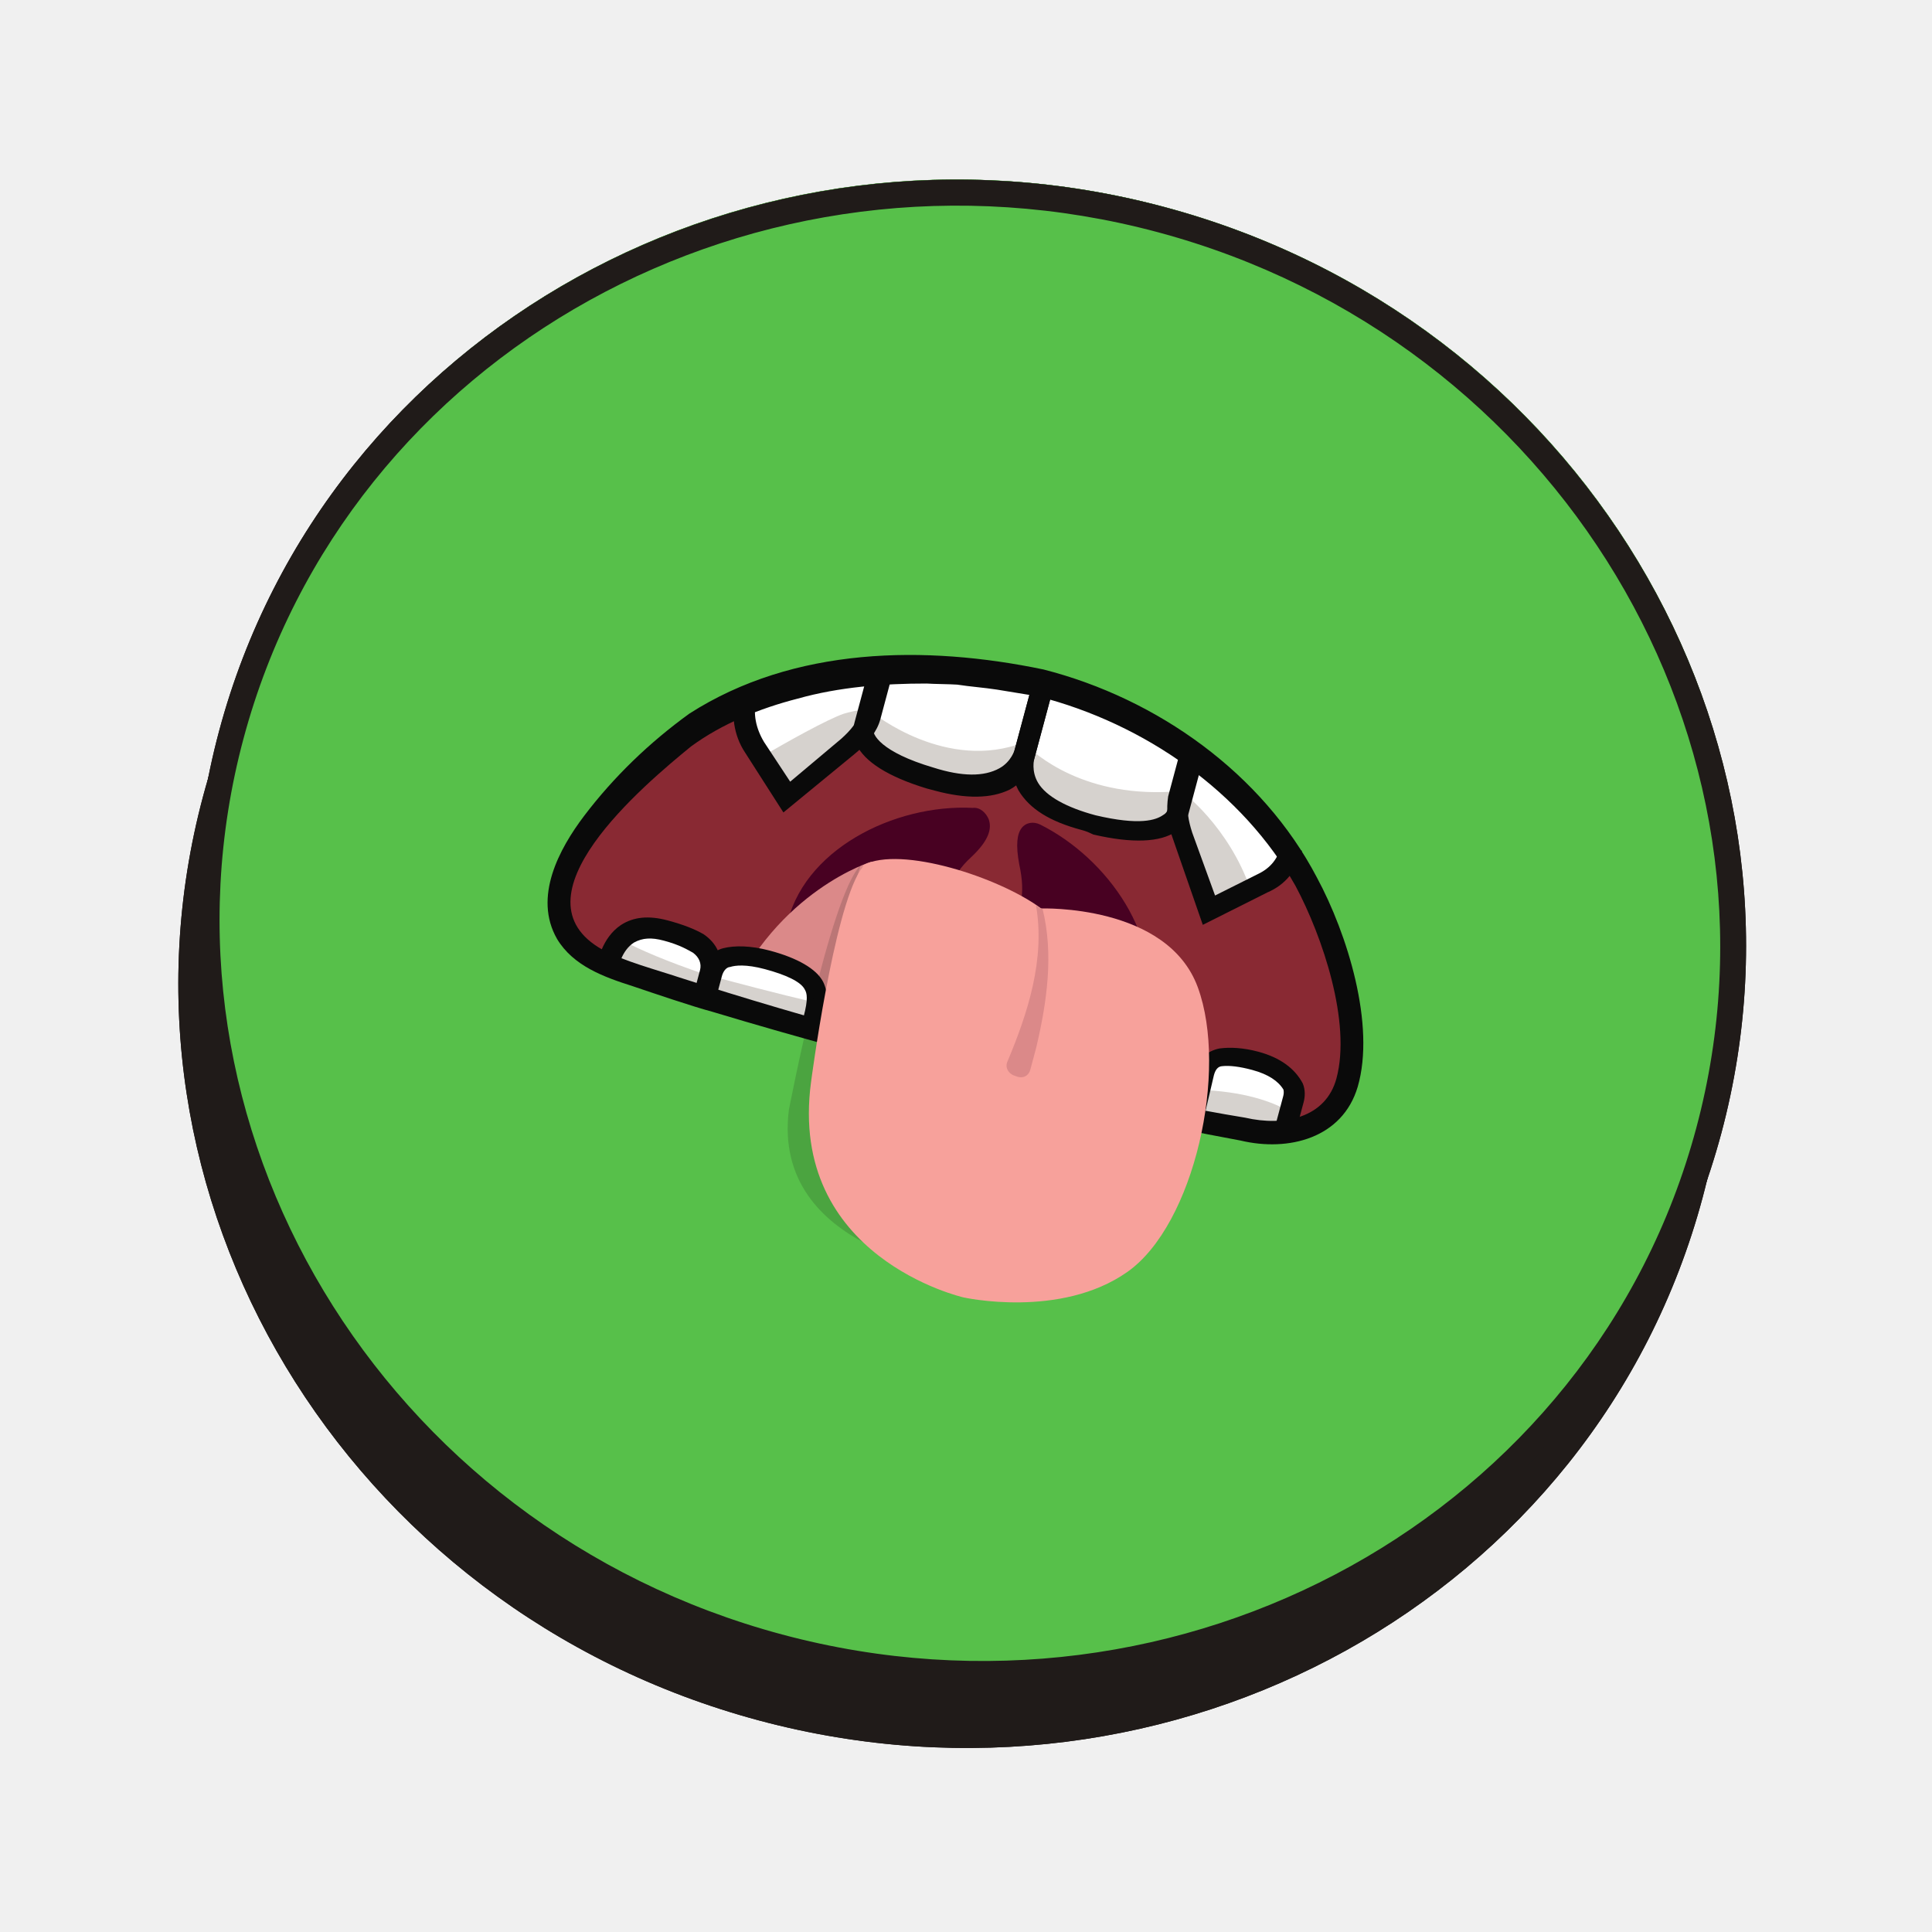
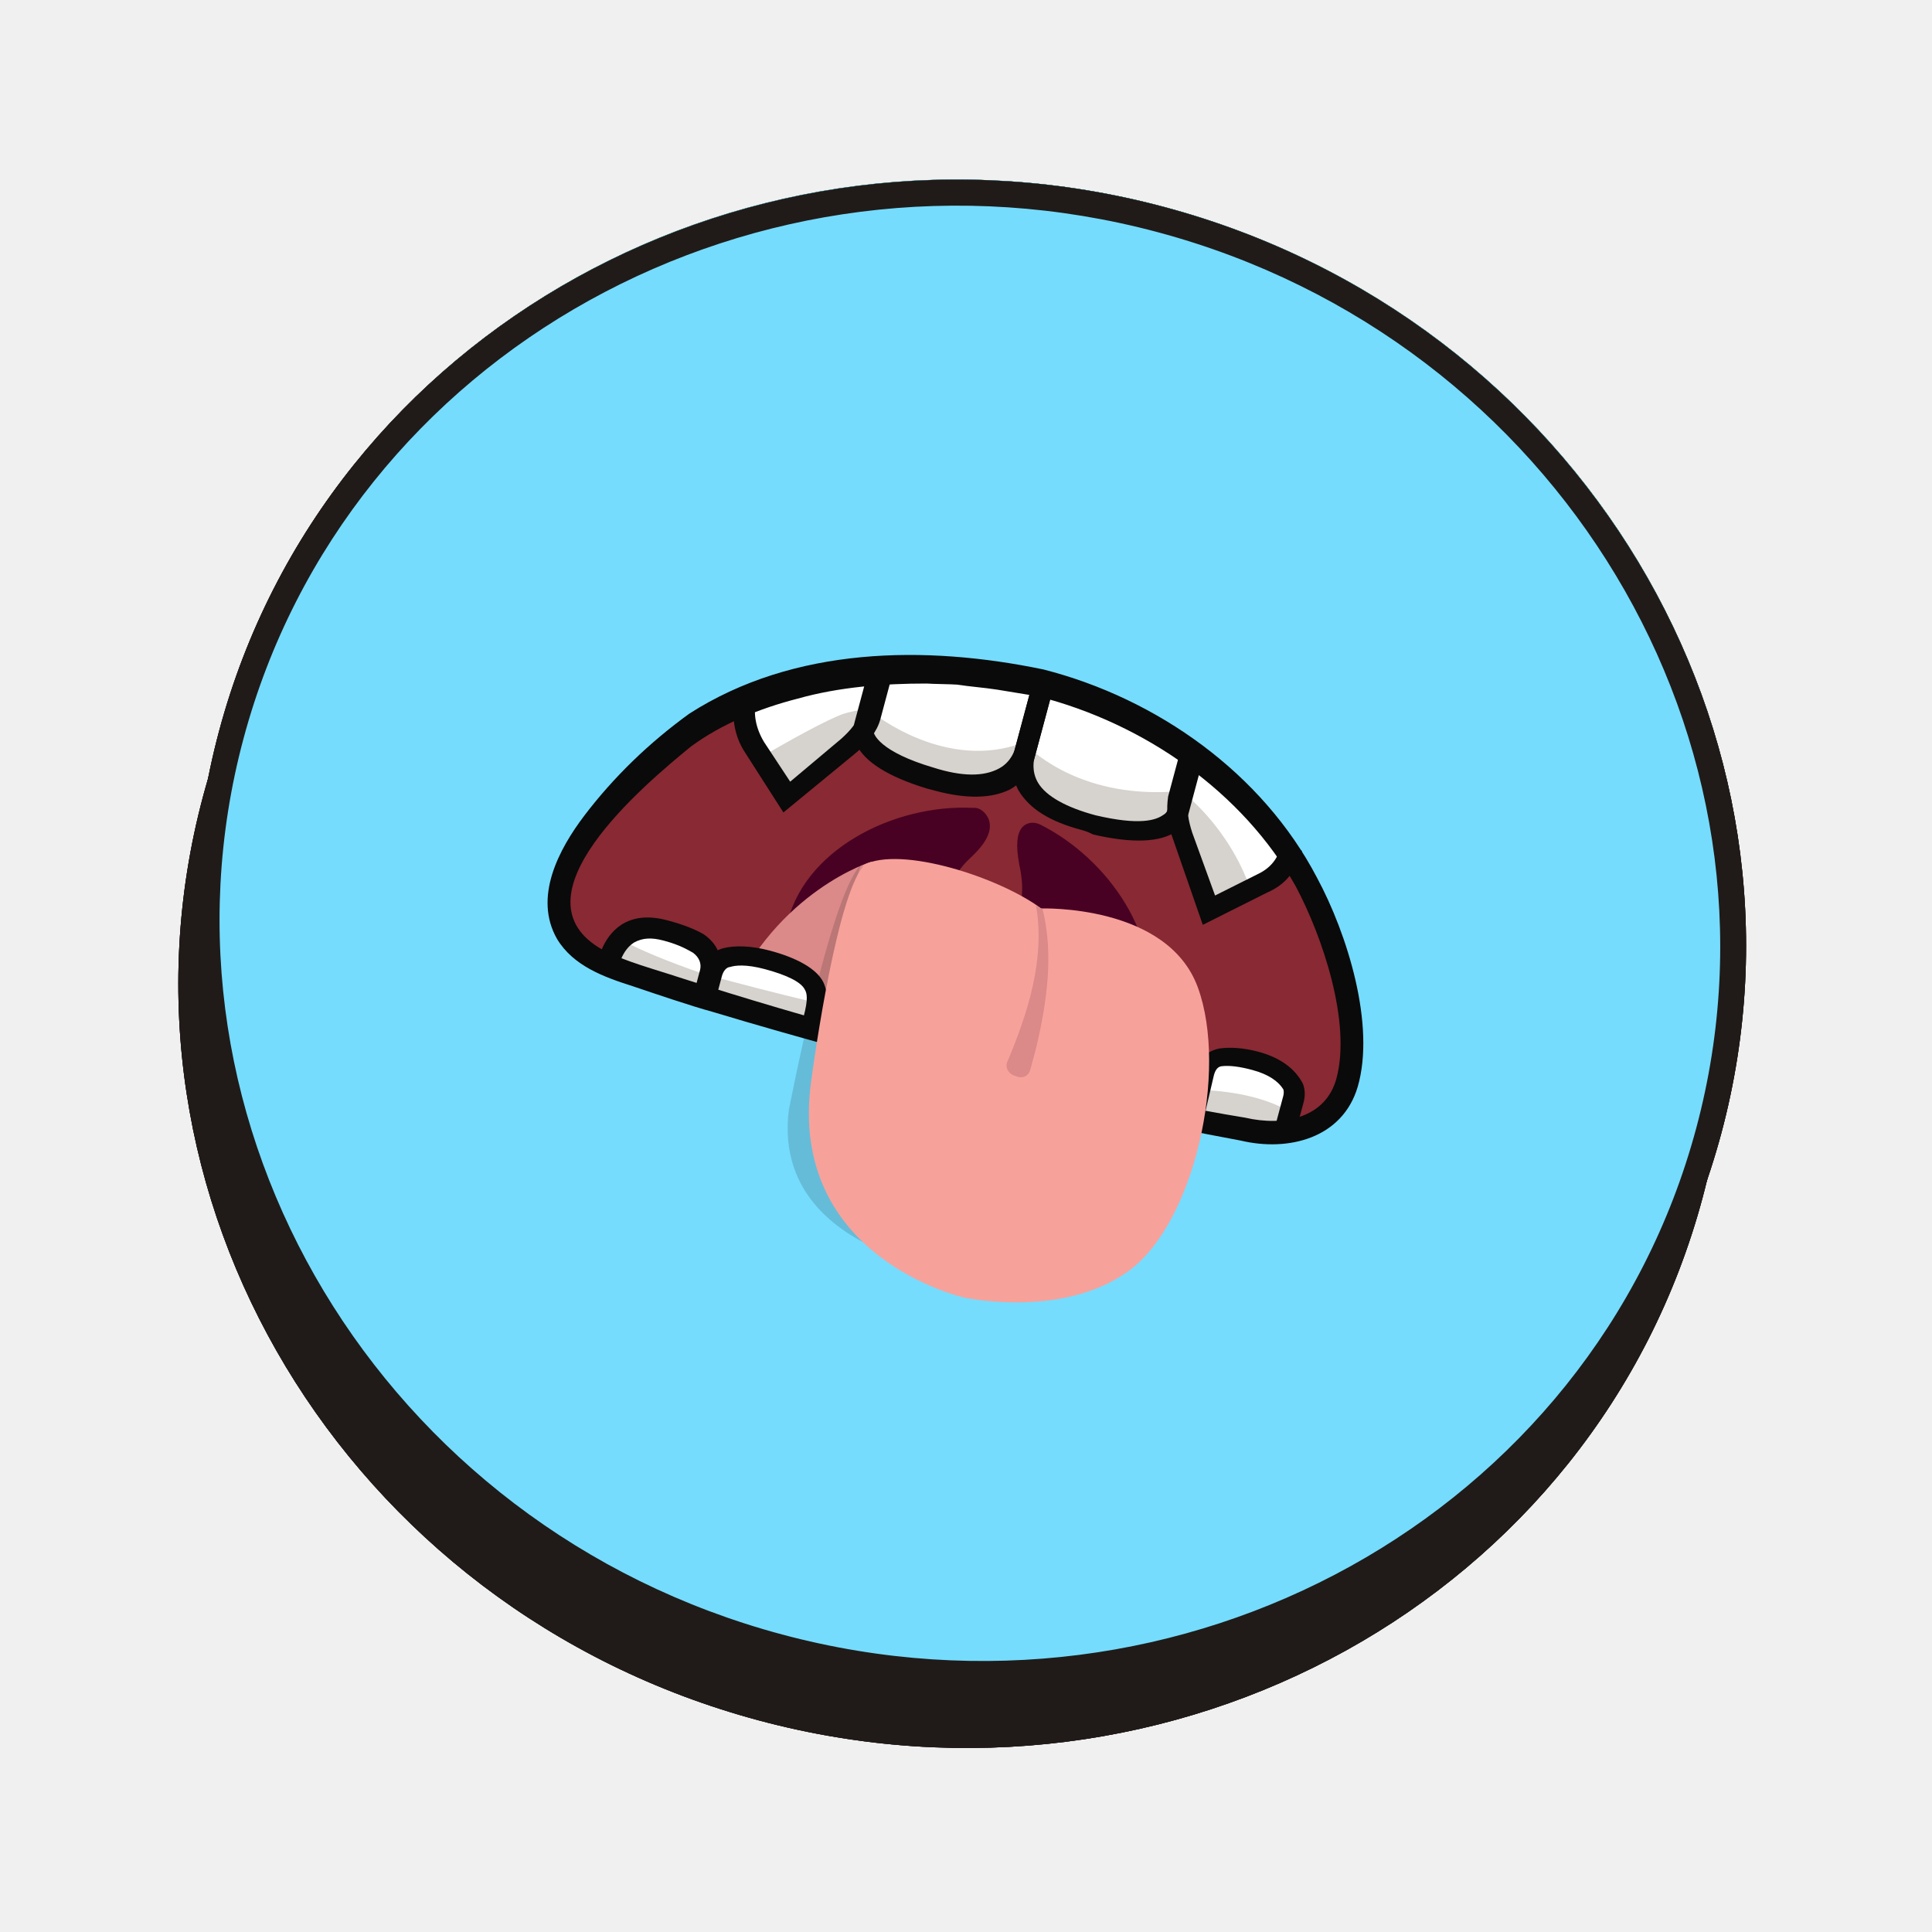
<svg xmlns="http://www.w3.org/2000/svg" width="184" height="184" viewBox="0 0 184 184" fill="none">
-   <g clip-path="url(#clip0_160_1406)">
+   <g clip-path="url(#clip0_160_1441)">
    <path d="M72.284 163.852C111.717 174.418 151.952 152.129 162.151 114.067C172.349 76.006 148.65 36.585 109.217 26.019C69.783 15.453 29.549 37.742 19.35 75.804C9.152 113.866 32.851 153.286 72.284 163.852Z" fill="#201B19" />
-     <path d="M73.973 157.553C113.406 168.119 153.641 145.829 163.839 107.768C174.038 69.706 150.338 30.286 110.905 19.72C71.472 9.153 31.237 31.443 21.039 69.505C10.84 107.566 34.539 146.987 73.973 157.553Z" fill="#57C04A" />
+     <path d="M73.973 157.553C113.406 168.119 153.641 145.829 163.839 107.768C174.038 69.706 150.338 30.286 110.905 19.72C71.472 9.153 31.237 31.443 21.039 69.504C10.84 107.566 34.539 146.987 73.973 157.553Z" fill="#57C04A" />
    <path d="M73.905 157.805C34.485 147.242 10.679 107.645 20.874 69.596C31.069 31.547 71.484 9.157 110.905 19.72C150.325 30.282 174.131 69.88 163.936 107.929C153.74 145.978 113.456 168.402 73.905 157.805ZM110.263 22.113C72.148 11.9 33.047 33.562 23.19 70.351C13.332 107.14 36.364 145.45 74.479 155.663C112.594 165.876 151.695 144.214 161.552 107.425C171.41 70.636 148.378 32.326 110.263 22.113Z" fill="#201B19" />
    <path d="M72.283 163.852C111.717 174.418 151.951 152.129 162.15 114.067C172.348 76.005 148.649 36.585 109.216 26.019C69.782 15.453 29.548 37.742 19.349 75.804C9.151 113.866 32.85 153.286 72.283 163.852Z" fill="#201B19" />
-     <path d="M73.972 157.553C113.405 168.119 153.64 145.829 163.838 107.768C174.037 69.706 150.337 30.285 110.904 19.719C71.471 9.153 31.236 31.443 21.038 69.504C10.839 107.566 34.538 146.987 73.972 157.553Z" fill="#57C04A" />
+     <path d="M73.972 157.553C113.405 168.119 153.64 145.829 163.838 107.768C174.037 69.706 150.337 30.285 110.904 19.719C71.471 9.153 31.236 31.443 21.038 69.504C10.839 107.566 34.538 146.987 73.972 157.553Z" fill="#60B0CA" />
+     <path d="M73.904 157.805C34.484 147.242 10.678 107.645 20.873 69.595C31.068 31.546 71.484 9.157 110.904 19.719C150.324 30.282 174.13 69.879 163.935 107.929C153.739 145.978 113.455 168.402 73.904 157.805ZM110.262 22.113C72.147 11.9 33.047 33.562 23.189 70.351C13.331 107.14 36.363 145.45 74.478 155.663C112.593 165.876 151.694 144.214 161.551 107.425C171.409 70.636 148.377 32.326 110.262 22.113Z" fill="#201B19" />
+     <path d="M72.283 163.852C111.717 174.418 151.951 152.129 162.15 114.067C172.348 76.005 148.649 36.585 109.216 26.019C69.782 15.453 29.548 37.742 19.349 75.804C9.151 113.866 32.85 153.286 72.283 163.852Z" fill="#201B19" />
+     <path d="M73.972 157.553C113.405 168.119 153.64 145.829 163.838 107.768C174.037 69.706 150.337 30.285 110.904 19.719C71.471 9.153 31.236 31.443 21.038 69.504C10.839 107.566 34.538 146.987 73.972 157.553Z" fill="#75DCFD" />
    <path d="M73.904 157.805C34.484 147.242 10.678 107.645 20.873 69.595C31.068 31.546 71.484 9.157 110.904 19.719C150.324 30.282 174.13 69.879 163.935 107.929C153.739 145.978 113.455 168.402 73.904 157.805ZM110.262 22.113C72.147 11.9 33.047 33.562 23.189 70.351C13.331 107.14 36.363 145.45 74.478 155.663C112.593 165.876 151.694 144.214 161.551 107.425C171.409 70.636 148.377 32.326 110.262 22.113Z" fill="#201B19" />
    <path d="M99.177 65.055C99.177 65.055 122.323 70.042 127.252 90.808C132.374 111.895 118.446 107.488 118.446 107.488C118.446 107.488 75.744 98.207 59.277 92.309C42.81 86.411 65.353 69.631 65.353 69.631C65.353 69.631 76.78 60.404 99.177 65.055Z" fill="#892933" />
    <path d="M99.064 78.528C98.445 78.228 97.724 78.305 97.295 78.865C96.865 79.425 96.725 80.468 97.07 82.315C98.393 88.341 94.695 88.566 93.259 88.181C91.823 87.796 88.409 85.396 92.496 81.63C94.178 80.055 94.481 78.921 94.162 78.025C93.905 77.416 93.354 76.863 92.634 76.941C85.18 76.564 76.313 80.94 74.877 88.387C73.475 95.708 81.559 98.955 88.864 101.452C98.784 104.11 106.486 106.174 109.051 96.599C110.975 89.417 105.48 81.733 99.064 78.528Z" fill="#480122" />
    <path d="M83.008 82.058C83.008 82.058 74.024 84.782 69.357 95.415L83.353 99.57L83.008 82.058Z" fill="#DB8989" />
    <path d="M97.416 72.145C97.146 73.153 95.418 76.471 88.601 74.239C81.097 71.959 82.266 69.166 82.266 69.166L83.616 64.126L99.374 64.838L97.484 71.893C97.484 71.893 97.484 71.893 97.416 72.145Z" fill="white" />
    <path d="M83.718 63.748L82.502 68.284C82.468 68.41 82.401 68.662 82.367 68.788C81.966 69.761 81.208 70.503 80.45 71.245L74.686 76.047L72.199 72.275L71.585 71.435C70.714 69.987 70.336 68.265 70.775 66.627L83.718 63.748Z" fill="white" />
    <path d="M104.004 78.367C97.019 76.765 97.181 73.027 97.417 72.145C97.451 72.019 97.484 71.893 97.484 71.893L99.375 64.838L113.344 72.227L111.994 77.266C112.027 77.141 111.643 80.143 104.004 78.367Z" fill="white" />
    <path d="M123.185 80.4C122.746 82.038 121.688 83.375 120.079 84.159L118.963 84.671L115.054 86.729L112.594 79.723C112.211 78.54 111.959 77.392 112.263 76.259L113.479 71.723L123.185 80.4Z" fill="white" />
    <path d="M119.093 84.706L115.184 86.764L112.594 79.723C112.211 78.54 111.959 77.392 112.263 76.259L111.993 77.266C111.993 77.266 111.608 80.269 103.97 78.493C96.984 76.891 97.146 73.153 97.382 72.271C97.112 73.279 95.384 76.597 88.567 74.365C81.064 72.085 82.232 69.292 82.232 69.292L82.367 68.788C81.966 69.761 81.208 70.503 80.449 71.245L74.686 76.047L72.199 72.275C75.026 70.602 78.804 68.509 80.346 67.977C81.559 67.626 82.279 67.549 82.671 67.654C83.062 67.759 83.159 67.92 83.159 67.92C83.159 67.92 90.176 73.581 97.526 70.689C97.526 70.689 97.526 70.689 97.623 70.85C98.499 71.76 103.335 76.162 112.369 75.342C112.533 75.251 117.05 78.757 119.093 84.706Z" fill="#D6D2CE" />
    <path d="M123.34 104.883L122.496 108.033L113.678 106.481L114.561 102.666L114.662 102.288C114.864 101.532 115.459 100.881 116.309 100.839C117.029 100.762 118.011 100.755 119.577 101.174C121.927 101.804 122.865 103.001 123.252 103.645C123.412 104.093 123.441 104.505 123.34 104.883Z" fill="white" />
    <path d="M67.746 92.553L67.003 95.324L58.102 91.994C58.102 91.994 58.41 90.321 59.531 89.271C60.42 88.564 61.633 88.214 63.461 88.704C64.896 89.088 65.907 89.494 66.492 89.921C67.077 90.348 67.498 90.866 67.59 91.566C67.817 91.762 67.847 92.175 67.746 92.553Z" fill="white" />
    <path d="M77.454 97.044L77.184 98.052L67.138 94.82L66.616 94.68L67.189 92.539C67.291 92.161 67.489 91.944 67.721 91.601C67.952 91.258 68.281 91.076 68.74 90.929C69.494 90.725 70.901 90.697 72.728 91.187C75.208 91.852 76.804 92.684 77.481 93.811C77.772 94.294 77.767 94.833 77.763 95.372C77.758 95.911 77.589 96.54 77.454 97.044Z" fill="white" />
-     <path d="M77.728 95.498C77.724 96.037 77.555 96.666 77.454 97.044L77.184 98.052L67.137 94.82L67.002 95.324L58.068 92.12C58.068 92.12 58.342 90.573 59.429 89.649C61.025 90.482 63.404 91.524 67.122 92.79C67.252 92.826 67.513 92.895 67.644 92.93C70.385 93.665 73.648 94.539 77.728 95.498Z" fill="#D6D2CE" />
+     <path d="M77.728 95.498C77.724 96.037 77.555 96.666 77.454 97.044L77.184 98.052L67.137 94.82L67.002 95.324L58.068 92.12C58.068 92.12 58.342 90.573 59.429 89.649C61.025 90.482 63.404 91.524 67.122 92.791C67.252 92.826 67.513 92.895 67.644 92.93C70.385 93.665 73.648 94.539 77.728 95.498Z" fill="#D6D2CE" />
    <path d="M123.036 106.017L122.429 108.285L113.679 106.481L114.257 103.8C118.279 103.932 121.247 104.863 123.036 106.017Z" fill="#D6D2CE" />
    <path d="M89.017 75.296C88.756 75.226 88.495 75.156 88.234 75.086C84.613 73.981 82.335 72.561 81.532 70.86C81.082 69.929 81.284 69.173 81.386 68.795L82.736 63.756L84.564 64.245L83.179 69.411C83.044 69.915 83.848 71.615 88.905 73.106C91.612 73.966 93.705 73.987 95.184 73.168C96.334 72.53 96.638 71.397 96.638 71.397L98.461 64.593L100.419 65.118L98.528 72.173C98.427 72.551 97.988 74.189 96.181 75.19C94.407 76.065 92.019 76.101 89.017 75.296Z" fill="#0A0A0A" />
    <path d="M74.61 77.377L70.962 71.674C69.864 70.029 69.587 67.929 70.093 66.039L72.051 66.564C71.68 67.95 71.995 69.385 72.769 70.672L75.256 74.445L80.13 70.349C81.053 69.516 81.681 68.739 81.917 67.857L83.099 63.448L85.057 63.972L83.842 68.508C83.538 69.642 82.678 70.762 81.427 71.777L74.61 77.377Z" fill="#0A0A0A" />
-     <path d="M102.984 79.039C99.982 78.234 98.062 77.045 96.998 75.274C96.064 73.538 96.503 71.9 96.604 71.522L98.461 64.593L100.419 65.118L98.495 72.299C98.495 72.299 98.191 73.433 98.868 74.56C99.642 75.847 101.596 76.911 104.337 77.646C108.548 78.639 110.089 78.107 110.78 77.617C111.109 77.434 111.176 77.183 111.176 77.183L111.21 77.057L112.594 71.891L114.552 72.416L113.202 77.455C113.134 77.707 112.932 78.463 112.043 79.17C110.497 80.241 107.814 80.333 104.125 79.479C103.507 79.178 103.245 79.109 102.984 79.039Z" fill="#0A0A0A" />
-     <path d="M114.552 88.08L111.709 79.891C111.133 78.386 111.079 77.022 111.252 75.853L112.468 71.317L114.426 71.842L113.21 76.377C113.008 77.133 113.163 78.12 113.546 79.303L115.72 85.287L119.759 83.264C121.04 82.662 121.702 81.758 122.039 80.499L123.997 81.023C123.491 82.913 122.433 84.25 120.693 84.999L114.552 88.08Z" fill="#0A0A0A" />
-     <path d="M112.765 106.236L113.748 102.043C114.052 100.909 114.975 100.076 116.154 99.852C117.169 99.719 118.411 99.782 119.847 100.166C121.936 100.726 123.333 101.776 124.074 103.189C124.33 103.798 124.292 104.463 124.157 104.967L123.313 108.117L121.355 107.592L122.199 104.443C122.233 104.317 122.3 104.065 122.237 103.778C121.753 102.973 120.81 102.315 119.244 101.895C118.069 101.581 117.122 101.462 116.402 101.539C115.976 101.56 115.744 101.903 115.609 102.407L114.626 106.6L112.765 106.236Z" fill="#0A0A0A" />
-     <path d="M67.917 95.569L65.959 95.044L66.668 92.399C66.836 91.769 66.58 91.16 65.995 90.733C65.506 90.467 64.791 90.005 63.224 89.585C62.05 89.271 61.199 89.313 60.377 89.768C59.194 90.531 58.919 92.078 58.885 92.204L56.894 91.805C56.927 91.679 57.274 89.341 59.149 88.088C60.332 87.325 61.773 87.171 63.6 87.661C65.036 88.045 66.177 88.486 67.023 88.983C68.324 89.872 68.934 91.251 68.529 92.762L67.786 95.534L67.917 95.569Z" fill="#0A0A0A" />
+     <path d="M102.984 79.039C99.982 78.234 98.062 77.045 96.998 75.274C96.064 73.538 96.503 71.9 96.604 71.522L98.461 64.593L100.419 65.118L98.495 72.299C98.495 72.299 98.191 73.433 98.868 74.56C99.642 75.848 101.596 76.911 104.337 77.646C108.548 78.639 110.089 78.107 110.78 77.617C111.109 77.435 111.176 77.183 111.176 77.183L111.21 77.057L112.594 71.891L114.552 72.416L113.202 77.455C113.134 77.707 112.932 78.463 112.043 79.17C110.497 80.241 107.814 80.333 104.125 79.479C103.507 79.179 103.245 79.109 102.984 79.039Z" fill="#0A0A0A" />
+     <path d="M114.552 88.08L111.709 79.891C111.133 78.386 111.079 77.022 111.252 75.853L112.468 71.317L114.426 71.842L113.21 76.377C113.008 77.133 113.163 78.12 113.546 79.303L115.72 85.287L119.759 83.263C121.04 82.661 121.702 81.758 122.039 80.499L123.997 81.023C123.491 82.913 122.433 84.25 120.693 84.999L114.552 88.08Z" fill="#0A0A0A" />
+     <path d="M112.765 106.236L113.748 102.043C114.052 100.909 114.975 100.076 116.154 99.852C117.169 99.719 118.411 99.782 119.847 100.167C121.936 100.726 123.333 101.776 124.074 103.189C124.33 103.798 124.292 104.463 124.157 104.967L123.313 108.117L121.355 107.592L122.199 104.443C122.233 104.317 122.3 104.065 122.237 103.778C121.753 102.973 120.81 102.315 119.244 101.895C118.069 101.581 117.122 101.462 116.402 101.539C115.976 101.56 115.744 101.903 115.609 102.407L114.626 106.6L112.765 106.236Z" fill="#0A0A0A" />
+     <path d="M67.917 95.569L65.959 95.044L66.668 92.399C66.836 91.769 66.58 91.16 65.995 90.733C65.506 90.467 64.791 90.005 63.224 89.586C62.05 89.271 61.199 89.313 60.377 89.768C59.194 90.531 58.919 92.078 58.885 92.204L56.894 91.805C56.927 91.679 57.274 89.342 59.149 88.088C60.332 87.325 61.773 87.171 63.6 87.661C65.036 88.046 66.177 88.486 67.023 88.983C68.324 89.872 68.934 91.251 68.529 92.762L67.786 95.534L67.917 95.569Z" fill="#0A0A0A" />
    <path d="M78.228 98.332L76.27 97.808L76.54 96.8C76.979 95.162 76.853 94.588 76.659 94.266C76.306 93.496 74.807 92.824 72.849 92.3C71.022 91.81 70.007 91.943 69.548 92.09C69.122 92.111 68.857 92.58 68.755 92.958L68.181 95.1L66.224 94.576L66.797 92.434C67.068 91.426 67.86 90.558 68.909 90.299C69.957 90.04 71.494 90.046 73.322 90.536C75.932 91.235 77.755 92.264 78.399 93.517C78.849 94.448 78.937 95.686 78.464 97.45L78.228 98.332Z" fill="#0A0A0A" />
-     <path d="M99.383 63.76C110.251 66.537 120.232 73.668 125.415 83.564C128.314 88.931 131.021 97.624 129.304 103.511C127.857 108.389 122.744 109.72 118.141 108.622C101.748 105.58 84.287 101.306 67.844 96.36C65.886 95.835 62.169 94.569 60.244 93.918C57.537 93.058 54.602 92.002 53.054 89.426C50.765 85.437 53.257 80.838 55.638 77.695C58.449 73.992 61.845 70.716 65.662 67.958C75.625 61.58 88.12 61.417 99.383 63.76ZM98.839 66.315L94.952 65.678C93.744 65.49 92.371 65.392 91.162 65.203C90.476 65.154 88.939 65.147 88.252 65.099C84.197 65.092 79.91 65.429 75.976 66.535C72.37 67.46 68.76 68.923 65.799 71.1C61.32 74.762 48.508 85.507 57.395 90.454C59.349 91.518 62.612 92.392 64.667 93.078C77.29 97.135 90.082 100.563 103.043 103.361C108.201 104.473 113.489 105.62 118.585 106.445C122.273 107.298 126.27 106.479 127.283 102.699C128.701 97.407 125.989 89.254 123.381 84.369C118.353 75.46 109.054 68.917 98.839 66.315Z" fill="#0A0A0A" />
-     <path opacity="0.15" d="M92.798 92.514C92.798 92.514 102.417 92.12 104.751 98.552C107.084 104.984 104.501 116.715 99.336 120.327C94.301 123.975 91.153 121.105 91.153 121.105C91.153 121.105 73.475 119.204 75.124 105.738C75.124 105.738 79.022 85.447 81.926 82.444C82.09 82.353 79.812 88.764 79.943 88.799C82.997 87.322 89.645 90.183 92.798 92.514Z" fill="#0A0A0A" />
+     <path d="M99.383 63.76C110.251 66.537 120.232 73.668 125.415 83.564C128.314 88.932 131.021 97.624 129.304 103.511C127.857 108.389 122.744 109.72 118.141 108.622C101.748 105.58 84.287 101.306 67.844 96.36C65.886 95.835 62.169 94.569 60.244 93.919C57.537 93.058 54.602 92.002 53.054 89.426C50.765 85.437 53.257 80.838 55.638 77.695C58.449 73.992 61.845 70.716 65.662 67.958C75.625 61.58 88.12 61.417 99.383 63.76ZM98.839 66.315L94.952 65.678C93.744 65.49 92.371 65.392 91.162 65.203C90.476 65.154 88.939 65.147 88.252 65.099C84.197 65.092 79.91 65.429 75.976 66.535C72.37 67.46 68.76 68.923 65.799 71.1C61.32 74.762 48.508 85.507 57.395 90.454C59.349 91.518 62.612 92.392 64.667 93.078C77.29 97.135 90.082 100.563 103.043 103.361C108.201 104.473 113.489 105.62 118.585 106.445C122.273 107.298 126.27 106.479 127.283 102.699C128.701 97.407 125.989 89.254 123.381 84.369C118.353 75.46 109.054 68.917 98.839 66.315Z" fill="#0A0A0A" />
+     <path opacity="0.15" d="M92.798 92.514C92.798 92.514 102.417 92.12 104.751 98.552C107.084 104.984 104.501 116.715 99.336 120.327C94.301 123.975 91.153 121.106 91.153 121.106C91.153 121.106 73.475 119.205 75.124 105.738C75.124 105.738 79.022 85.447 81.926 82.444C82.09 82.353 79.812 88.764 79.943 88.799C82.997 87.322 89.645 90.183 92.798 92.514Z" fill="#0A0A0A" />
    <path d="M99.16 86.521C99.16 86.521 111.167 86.093 114.077 94.029C116.987 101.966 113.757 116.63 107.375 121.131C100.992 125.632 91.754 123.562 91.754 123.562C91.754 123.562 75.007 119.75 77.24 103.064C77.24 103.064 79.372 86.755 81.955 82.856C82.153 82.639 82.187 82.513 82.221 82.388C85.801 80.511 95.195 83.568 99.16 86.521Z" fill="#F7A19B" />
    <path d="M98.116 101.906L98.69 99.764C99.707 95.445 100.366 90.896 99.291 86.556C99.16 86.521 99.03 86.486 99.03 86.486C98.899 86.451 98.933 86.325 98.672 86.255C99.545 91.351 97.9 96.446 95.964 101.059C95.665 101.654 96.052 102.298 96.705 102.473C97.454 102.809 97.981 102.41 98.116 101.906Z" fill="#DB8989" />
  </g>
  <defs>
-     <clipPath id="clip0_160_1406">
+     <clipPath id="clip0_160_1441">
      <rect width="150" height="150" fill="white" transform="translate(38.8223) rotate(15)" />
    </clipPath>
  </defs>
</svg>
